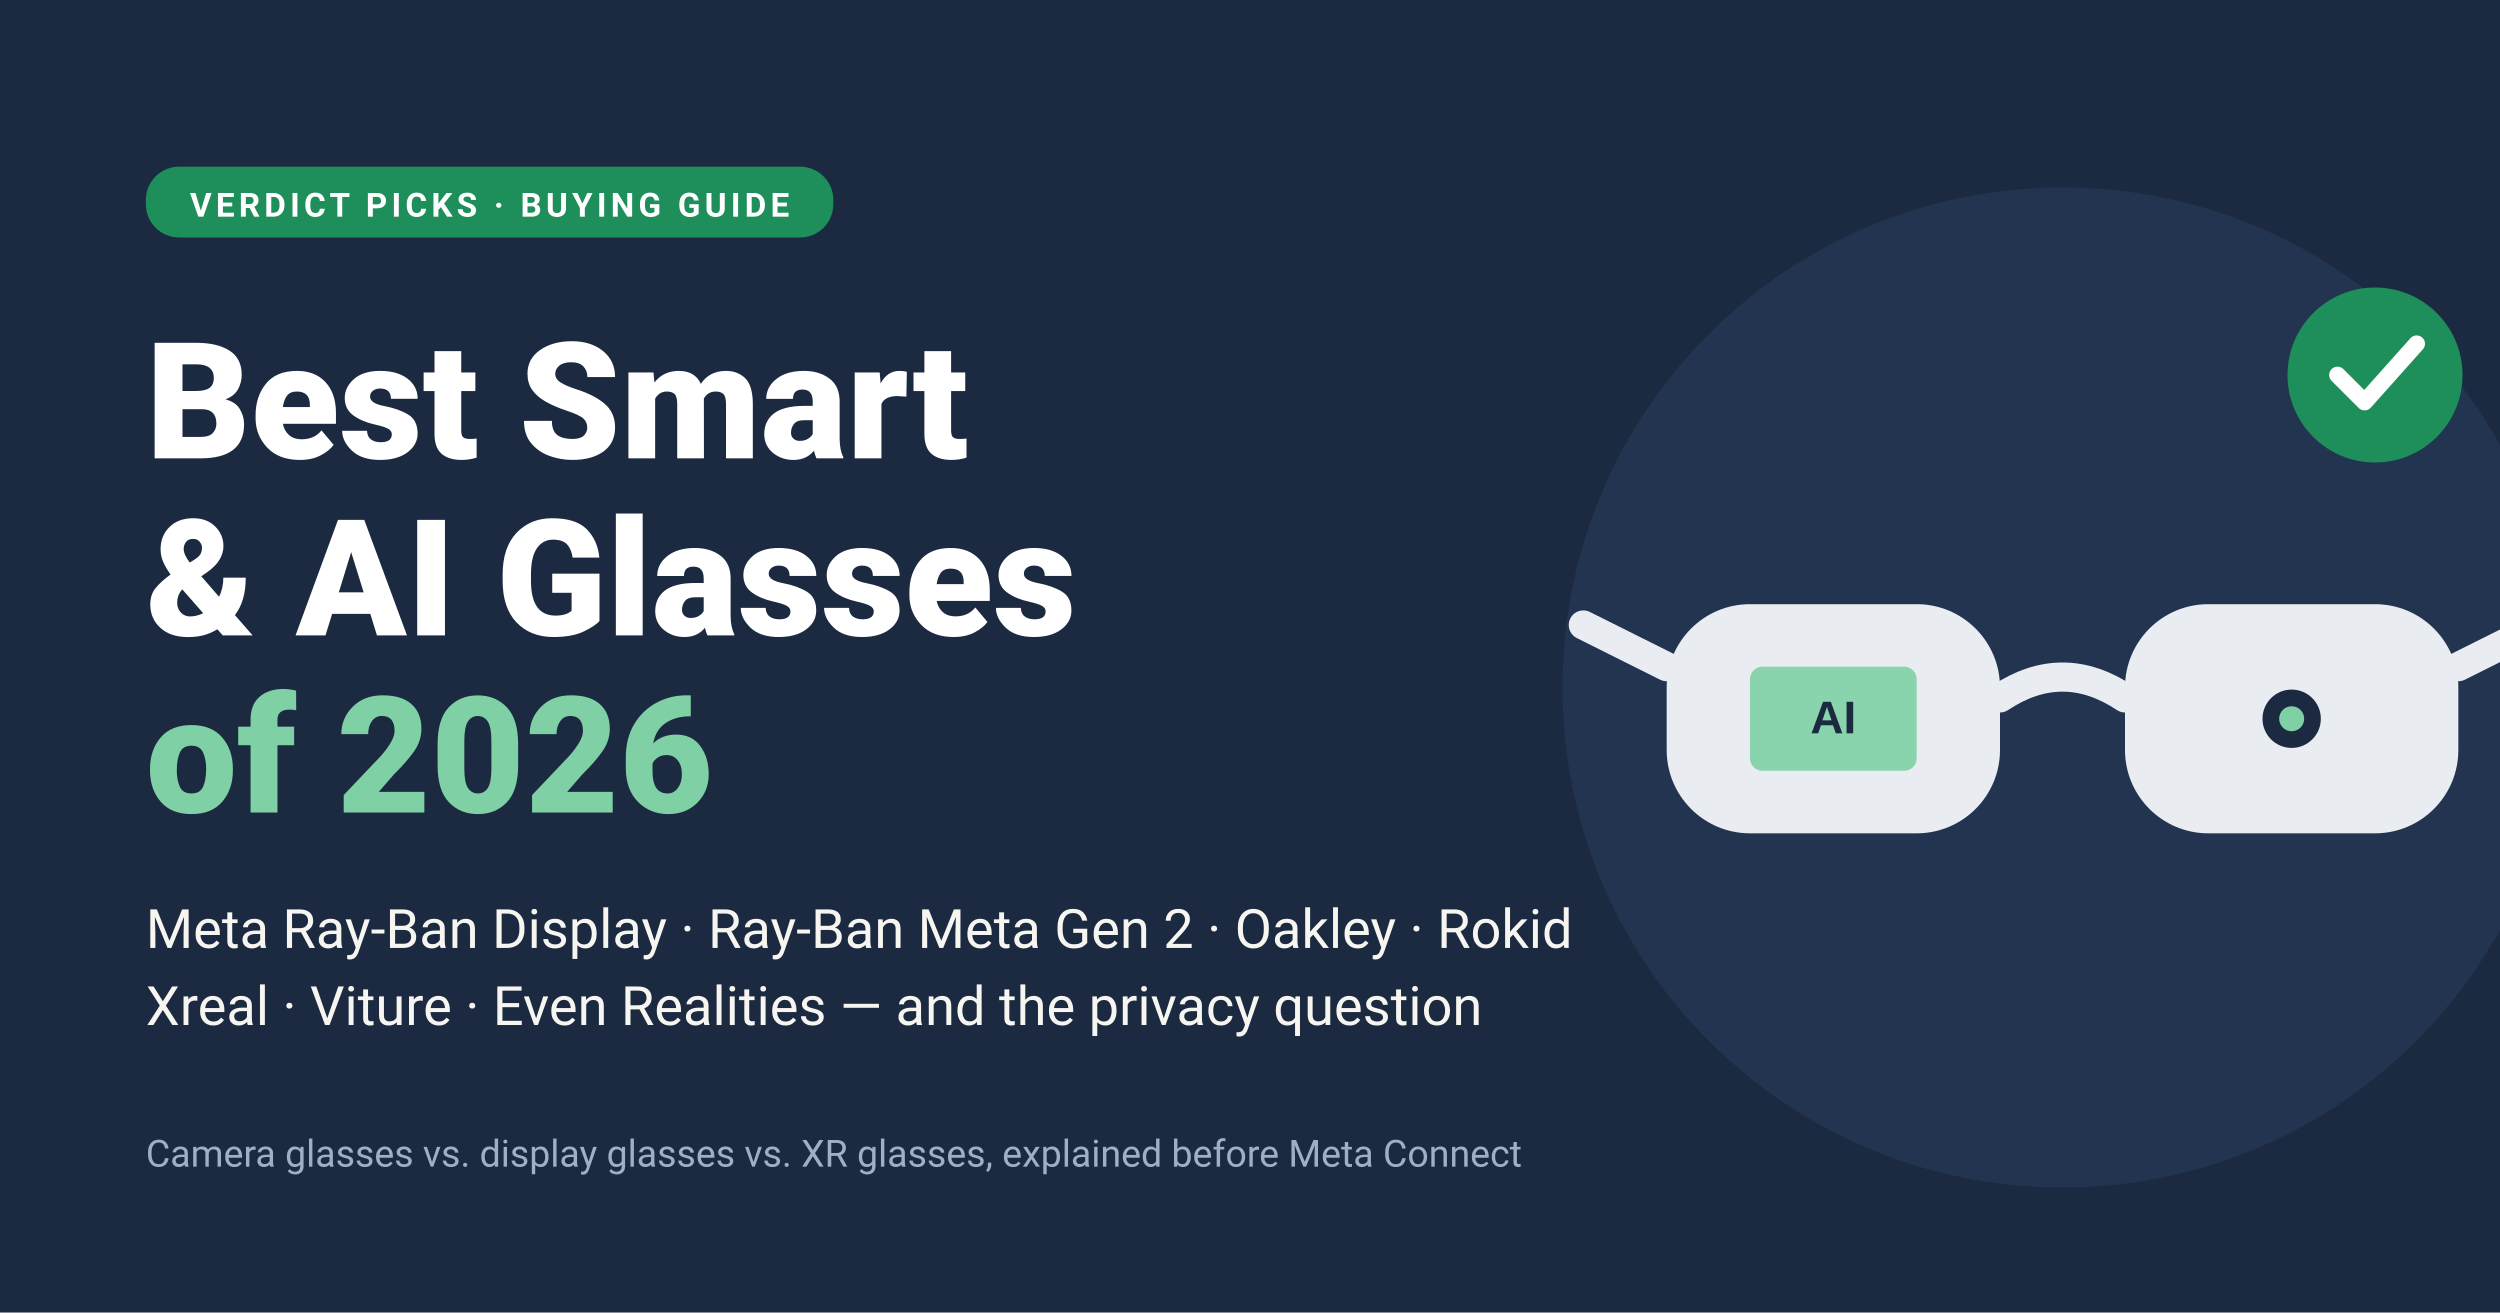
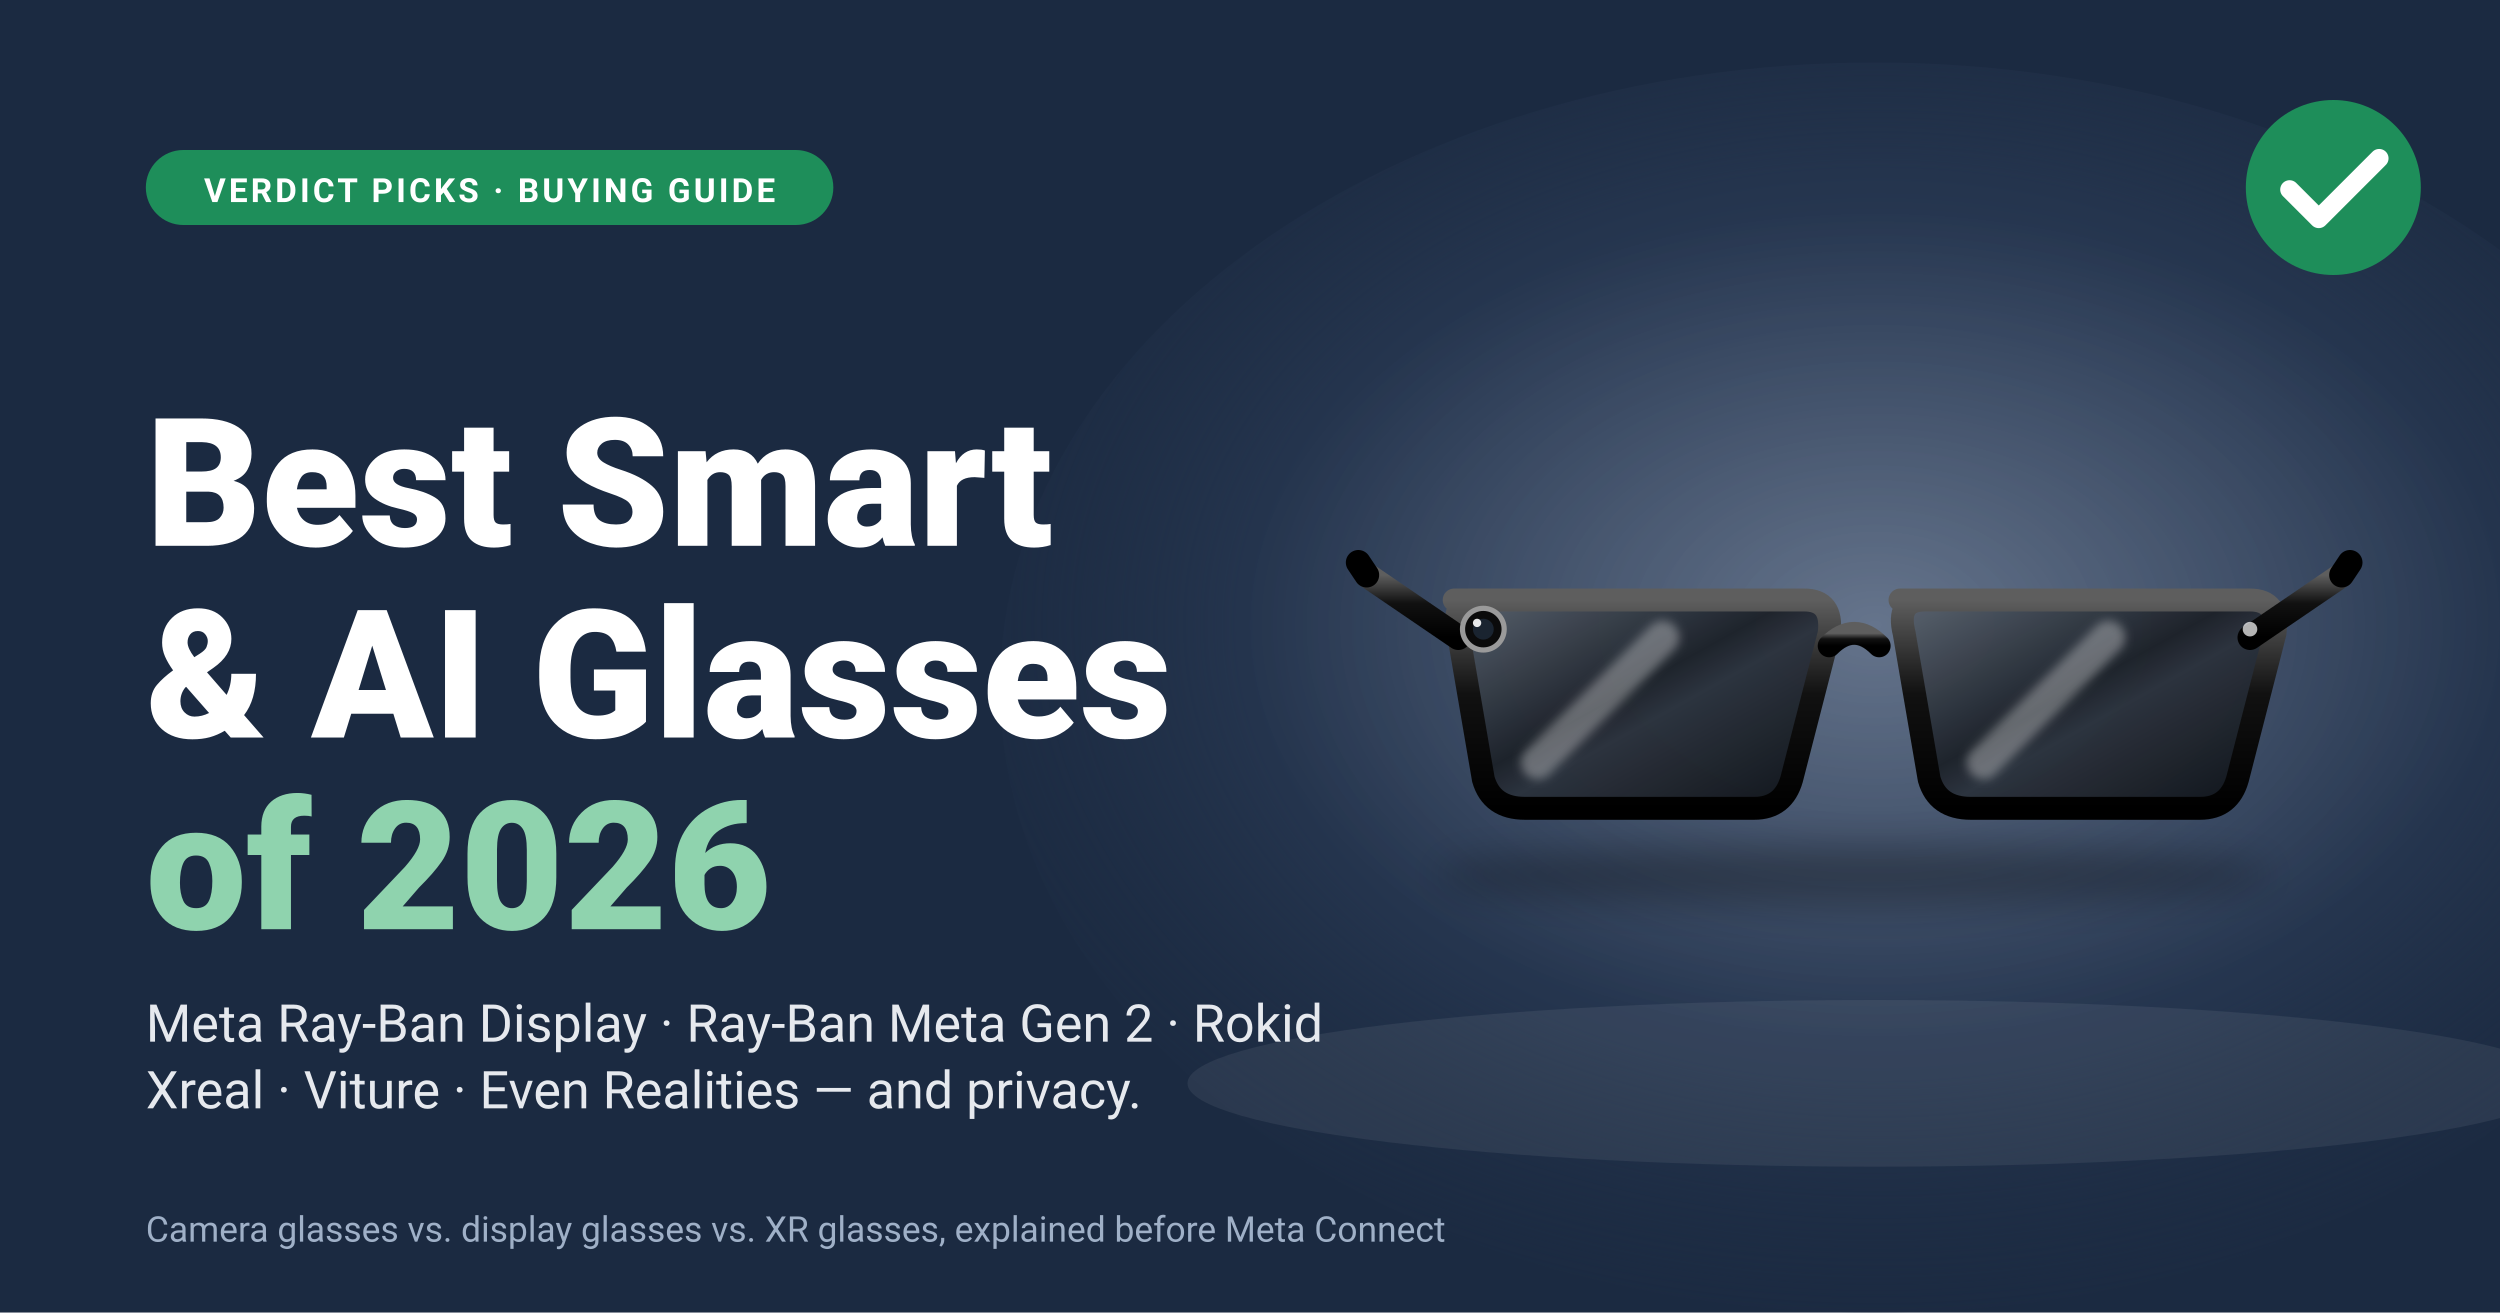
- <svg xmlns="http://www.w3.org/2000/svg" viewBox="0 0 1200 630" role="img" aria-label="Best Smart Glasses of 2026 — Verdict Picks buying guide cover">
+ <svg xmlns="http://www.w3.org/2000/svg" viewBox="0 0 1200 630" role="img" aria-label="Best Smart and AI Glasses of 2026 — Verdict Picks buying guide, with a render of the Ray-Ban Meta Gen 2">
+   <defs>
+     <radialGradient id="cov-spot" cx="50%" cy="45%" r="60%">
+       <stop offset="0" stop-color="#3A4D6B" />
+       <stop offset="0.6" stop-color="#24344D" />
+       <stop offset="1" stop-color="#1B2A41" stop-opacity="0" />
+     </radialGradient>
+     <radialGradient id="cov-halo" cx="50%" cy="50%" r="50%">
+       <stop offset="0" stop-color="#ffffff" stop-opacity="0.22" />
+       <stop offset="1" stop-color="#ffffff" stop-opacity="0" />
+     </radialGradient>
+     <linearGradient id="cov-floor" x1="0" y1="0" x2="0" y2="1">
+       <stop offset="0" stop-color="#ffffff" stop-opacity="0.10" />
+       <stop offset="1" stop-color="#ffffff" stop-opacity="0" />
+     </linearGradient>
+   </defs>
  <rect width="1200" height="630" fill="#1B2A41" />
-   <circle cx="990" cy="330" r="240" fill="#22344F" />
+   <ellipse cx="900" cy="330" rx="420" ry="300" fill="url(#cov-spot)" />
+   <ellipse cx="900" cy="300" rx="300" ry="200" fill="url(#cov-halo)" />
+   <ellipse cx="900" cy="520" rx="330" ry="40" fill="#ffffff" opacity="0.07" />
  <g font-family="-apple-system,Segoe UI,Roboto,Helvetica,Arial,sans-serif">
-     <rect x="70" y="80" rx="16" ry="16" width="330" height="34" fill="#1E8E5A" />
-     <text x="235" y="104" text-anchor="middle" font-size="16" font-weight="700" fill="#fff" letter-spacing="2">VERDICT PICKS · BUYING GUIDE</text>
-     <text x="70" y="220" font-size="78" font-weight="800" fill="#fff">Best Smart</text>
-     <text x="70" y="305" font-size="78" font-weight="800" fill="#fff">&amp; AI Glasses</text>
-     <text x="70" y="390" font-size="78" font-weight="800" fill="#7FD1A5">of 2026</text>
-     <text x="70" y="455" font-size="26" fill="#F7F5F0">Meta Ray-Ban Display · Ray-Ban Meta Gen 2 · Oakley · Rokid</text>
-     <text x="70" y="492" font-size="26" fill="#F7F5F0">Xreal · Viture · Even Realities — and the privacy question</text>
-     <text x="70" y="560" font-size="18" fill="#9FB0C6">Camera glasses vs. display glasses vs. XR glasses, explained before Meta Connect</text>
+     <rect x="70" y="72" width="330" height="36" rx="18" fill="#1E8E5A" />
+     <text x="235" y="97" text-anchor="middle" font-size="16" font-weight="700" fill="#fff" letter-spacing="1.5">VERDICT PICKS · BUYING GUIDE</text>
+     <text x="70" y="262" font-size="86" font-weight="800" fill="#fff">Best Smart</text>
+     <text x="70" y="354" font-size="86" font-weight="800" fill="#fff">&amp; AI Glasses</text>
+     <text x="70" y="446" font-size="86" font-weight="800" fill="#8FD3AE">of 2026</text>
+     <text x="70" y="500" font-size="25" fill="#E6E9EE">Meta Ray-Ban Display · Ray-Ban Meta Gen 2 · Rokid</text>
+     <text x="70" y="532" font-size="25" fill="#E6E9EE">Xreal · Viture · Even Realities — and privacy.</text>
+     <text x="70" y="596" font-size="17" fill="#9FB0C7">Camera glasses vs. display glasses vs. XR glasses, explained before Meta Connect</text>
  </g>
-   <g transform="translate(990 330)" fill="none" stroke="#E9ECF1" stroke-width="14" stroke-linecap="round" stroke-linejoin="round">
-     <rect x="-190" y="-40" width="160" height="110" rx="40" fill="#E9ECF1" stroke="none" />
-     <rect x="30" y="-40" width="160" height="110" rx="40" fill="#E9ECF1" stroke="none" />
-     <path d="M-30 5 Q0 -15 30 5" />
-     <path d="M-190 -10 L-230 -30" />
-     <path d="M190 -10 L230 -30" />
+   <g transform="translate(590 120) scale(1.0)">
+     <defs>
+       <radialGradient id="hero-bg" cx="50%" cy="38%" r="72%">
+         <stop offset="0" stop-color="#ffffff" />
+         <stop offset="0.7" stop-color="#f3f3f1" />
+         <stop offset="1" stop-color="#e4e4e1" />
+       </radialGradient>
+       <filter id="hero-blur" x="-30%" y="-80%" width="160%" height="300%">
+         <feGaussianBlur stdDeviation="9" />
+       </filter>
+       <filter id="hero-soft" x="-20%" y="-20%" width="140%" height="140%">
+         <feGaussianBlur stdDeviation="2.2" />
+       </filter>
+       <filter id="hero-glow" x="-50%" y="-50%" width="200%" height="200%">
+         <feGaussianBlur stdDeviation="5" />
+       </filter>
+       <linearGradient id="hero-front" x1="0" y1="0" x2="0.35" y2="1">
+         <stop offset="0" stop-color="#2b2b2b" />
+         <stop offset="0.55" stop-color="#111" />
+         <stop offset="1" stop-color="#000000" />
+       </linearGradient>
+       <linearGradient id="hero-side" x1="0" y1="0" x2="1" y2="1">
+         <stop offset="0" stop-color="#020202" />
+         <stop offset="1" stop-color="#000000" />
+       </linearGradient>
+       <linearGradient id="hero-top" x1="0" y1="0" x2="1" y2="1">
+         <stop offset="0" stop-color="#4e4e4e" />
+         <stop offset="1" stop-color="#202020" />
+       </linearGradient>
+       <radialGradient id="hero-dome" cx="38%" cy="32%" r="75%">
+         <stop offset="0" stop-color="#494949" />
+         <stop offset="0.6" stop-color="#111" />
+         <stop offset="1" stop-color="#000000" />
+       </radialGradient>
+       <linearGradient id="hero-gloss" x1="0" y1="0" x2="1" y2="1">
+         <stop offset="0" stop-color="#ffffff" stop-opacity="0.55" />
+         <stop offset="0.5" stop-color="#ffffff" stop-opacity="0.05" />
+         <stop offset="1" stop-color="#ffffff" stop-opacity="0" />
+       </linearGradient>
+       <linearGradient id="hero-screen" x1="0" y1="0" x2="1" y2="1">
+         <stop offset="0" stop-color="#1d2a3a" />
+         <stop offset="1" stop-color="#060a10" />
+       </linearGradient>
+       <linearGradient id="hero-metal" x1="0" y1="0" x2="1" y2="0">
+         <stop offset="0" stop-color="#d9d9d6" />
+         <stop offset="0.35" stop-color="#f4f4f2" />
+         <stop offset="0.65" stop-color="#bdbdb9" />
+         <stop offset="1" stop-color="#e6e6e3" />
+       </linearGradient>
+       <linearGradient id="hero-accent" x1="0" y1="0" x2="0" y2="1">
+         <stop offset="0" stop-color="#bdefd2" />
+         <stop offset="1" stop-color="#4ed487" />
+       </linearGradient>
+       <linearGradient id="hero-lens" x1="0" y1="0" x2="1" y2="1">
+         <stop offset="0" stop-color="#5a6470" />
+         <stop offset="0.45" stop-color="#1c2129" />
+         <stop offset="0.55" stop-color="#2b323c" />
+         <stop offset="1" stop-color="#0c0f14" />
+       </linearGradient>
+     </defs>
+     <ellipse cx="300" cy="300" rx="200" ry="14" fill="#000" opacity="0.28" filter="url(#hero-blur)" />
+     <linearGradient id="hero-fr" x1="0" y1="0" x2="0" y2="1">
+       <stop offset="0" stop-color="#5e5e5e" />
+       <stop offset="0.45" stop-color="#111" />
+       <stop offset="1" stop-color="#000000" />
+     </linearGradient>
+     <path d="M 108 168 L 276 168 Q 290 168 288 184 L 270 254 Q 266 268 252 268 L 142 268 Q 126 268 122 254 L 110 184 Q 106 168 120 168 Z" fill="url(#hero-lens)" opacity="0.96" />
+     <path d="M 108 168 L 276 168 Q 290 168 288 184 L 270 254 Q 266 268 252 268 L 142 268 Q 126 268 122 254 L 110 184 Q 106 168 120 168 Z" fill="none" stroke="url(#hero-fr)" stroke-width="11" stroke-linejoin="round" />
+     <path d="M 148.04 246.0 L 208.1 186.0" stroke="#fff" stroke-opacity="0.32" stroke-width="16.0" stroke-linecap="round" filter="url(#hero-soft)" />
+     <path d="M 322 168 L 490 168 Q 504 168 502 184 L 484 254 Q 480 268 466 268 L 356 268 Q 340 268 336 254 L 324 184 Q 320 168 334 168 Z" fill="url(#hero-lens)" opacity="0.96" />
+     <path d="M 322 168 L 490 168 Q 504 168 502 184 L 484 254 Q 480 268 466 268 L 356 268 Q 340 268 336 254 L 324 184 Q 320 168 334 168 Z" fill="none" stroke="url(#hero-fr)" stroke-width="11" stroke-linejoin="round" />
+     <path d="M 362.04 246.0 L 422.1 186.0" stroke="#fff" stroke-opacity="0.32" stroke-width="16.0" stroke-linecap="round" filter="url(#hero-soft)" />
+     <path d="M 288 190 Q 300 178 312 190" fill="none" stroke="url(#hero-fr)" stroke-width="11" stroke-linecap="round" />
+     <path d="M 110 186 L 66 156 M 490 186 L 534 156" stroke="url(#hero-fr)" stroke-width="12" stroke-linecap="round" />
+     <path d="M 66 156 L 62 150 M 534 156 L 538 150" stroke="#000000" stroke-width="12" stroke-linecap="round" />
+     <circle cx="122" cy="182" r="10" fill="#0b0b0b" stroke="#9a9a9a" stroke-width="2.5" />
+     <circle cx="122" cy="182" r="5" fill="#1a2430" />
+     <circle cx="119" cy="179" r="2" fill="#fff" opacity="0.9" />
+     <circle cx="490" cy="182" r="3.5" fill="#fff" opacity="0.7" />
  </g>
-   <g transform="translate(990 330)">
-     <rect x="-150" y="-10" width="80" height="50" rx="6" fill="#7FD1A5" opacity="0.9" />
-     <text x="-110" y="22" text-anchor="middle" font-family="Arial,sans-serif" font-size="22" font-weight="700" fill="#1B2A41">AI</text>
-     <circle cx="110" cy="15" r="14" fill="#1B2A41" />
-     <circle cx="110" cy="15" r="6" fill="#7FD1A5" />
-     <circle cx="150" cy="-150" r="42" fill="#1E8E5A" />
-     <path d="M132 -150 l13 13 l25 -28" fill="none" stroke="#fff" stroke-width="8" stroke-linecap="round" stroke-linejoin="round" />
-   </g>
+   <circle cx="1120" cy="90" r="42" fill="#1E8E5A" />
+   <path d="M 1099 91 L 1113 105 L 1142 76" fill="none" stroke="#fff" stroke-width="9" stroke-linecap="round" stroke-linejoin="round" />
</svg>
